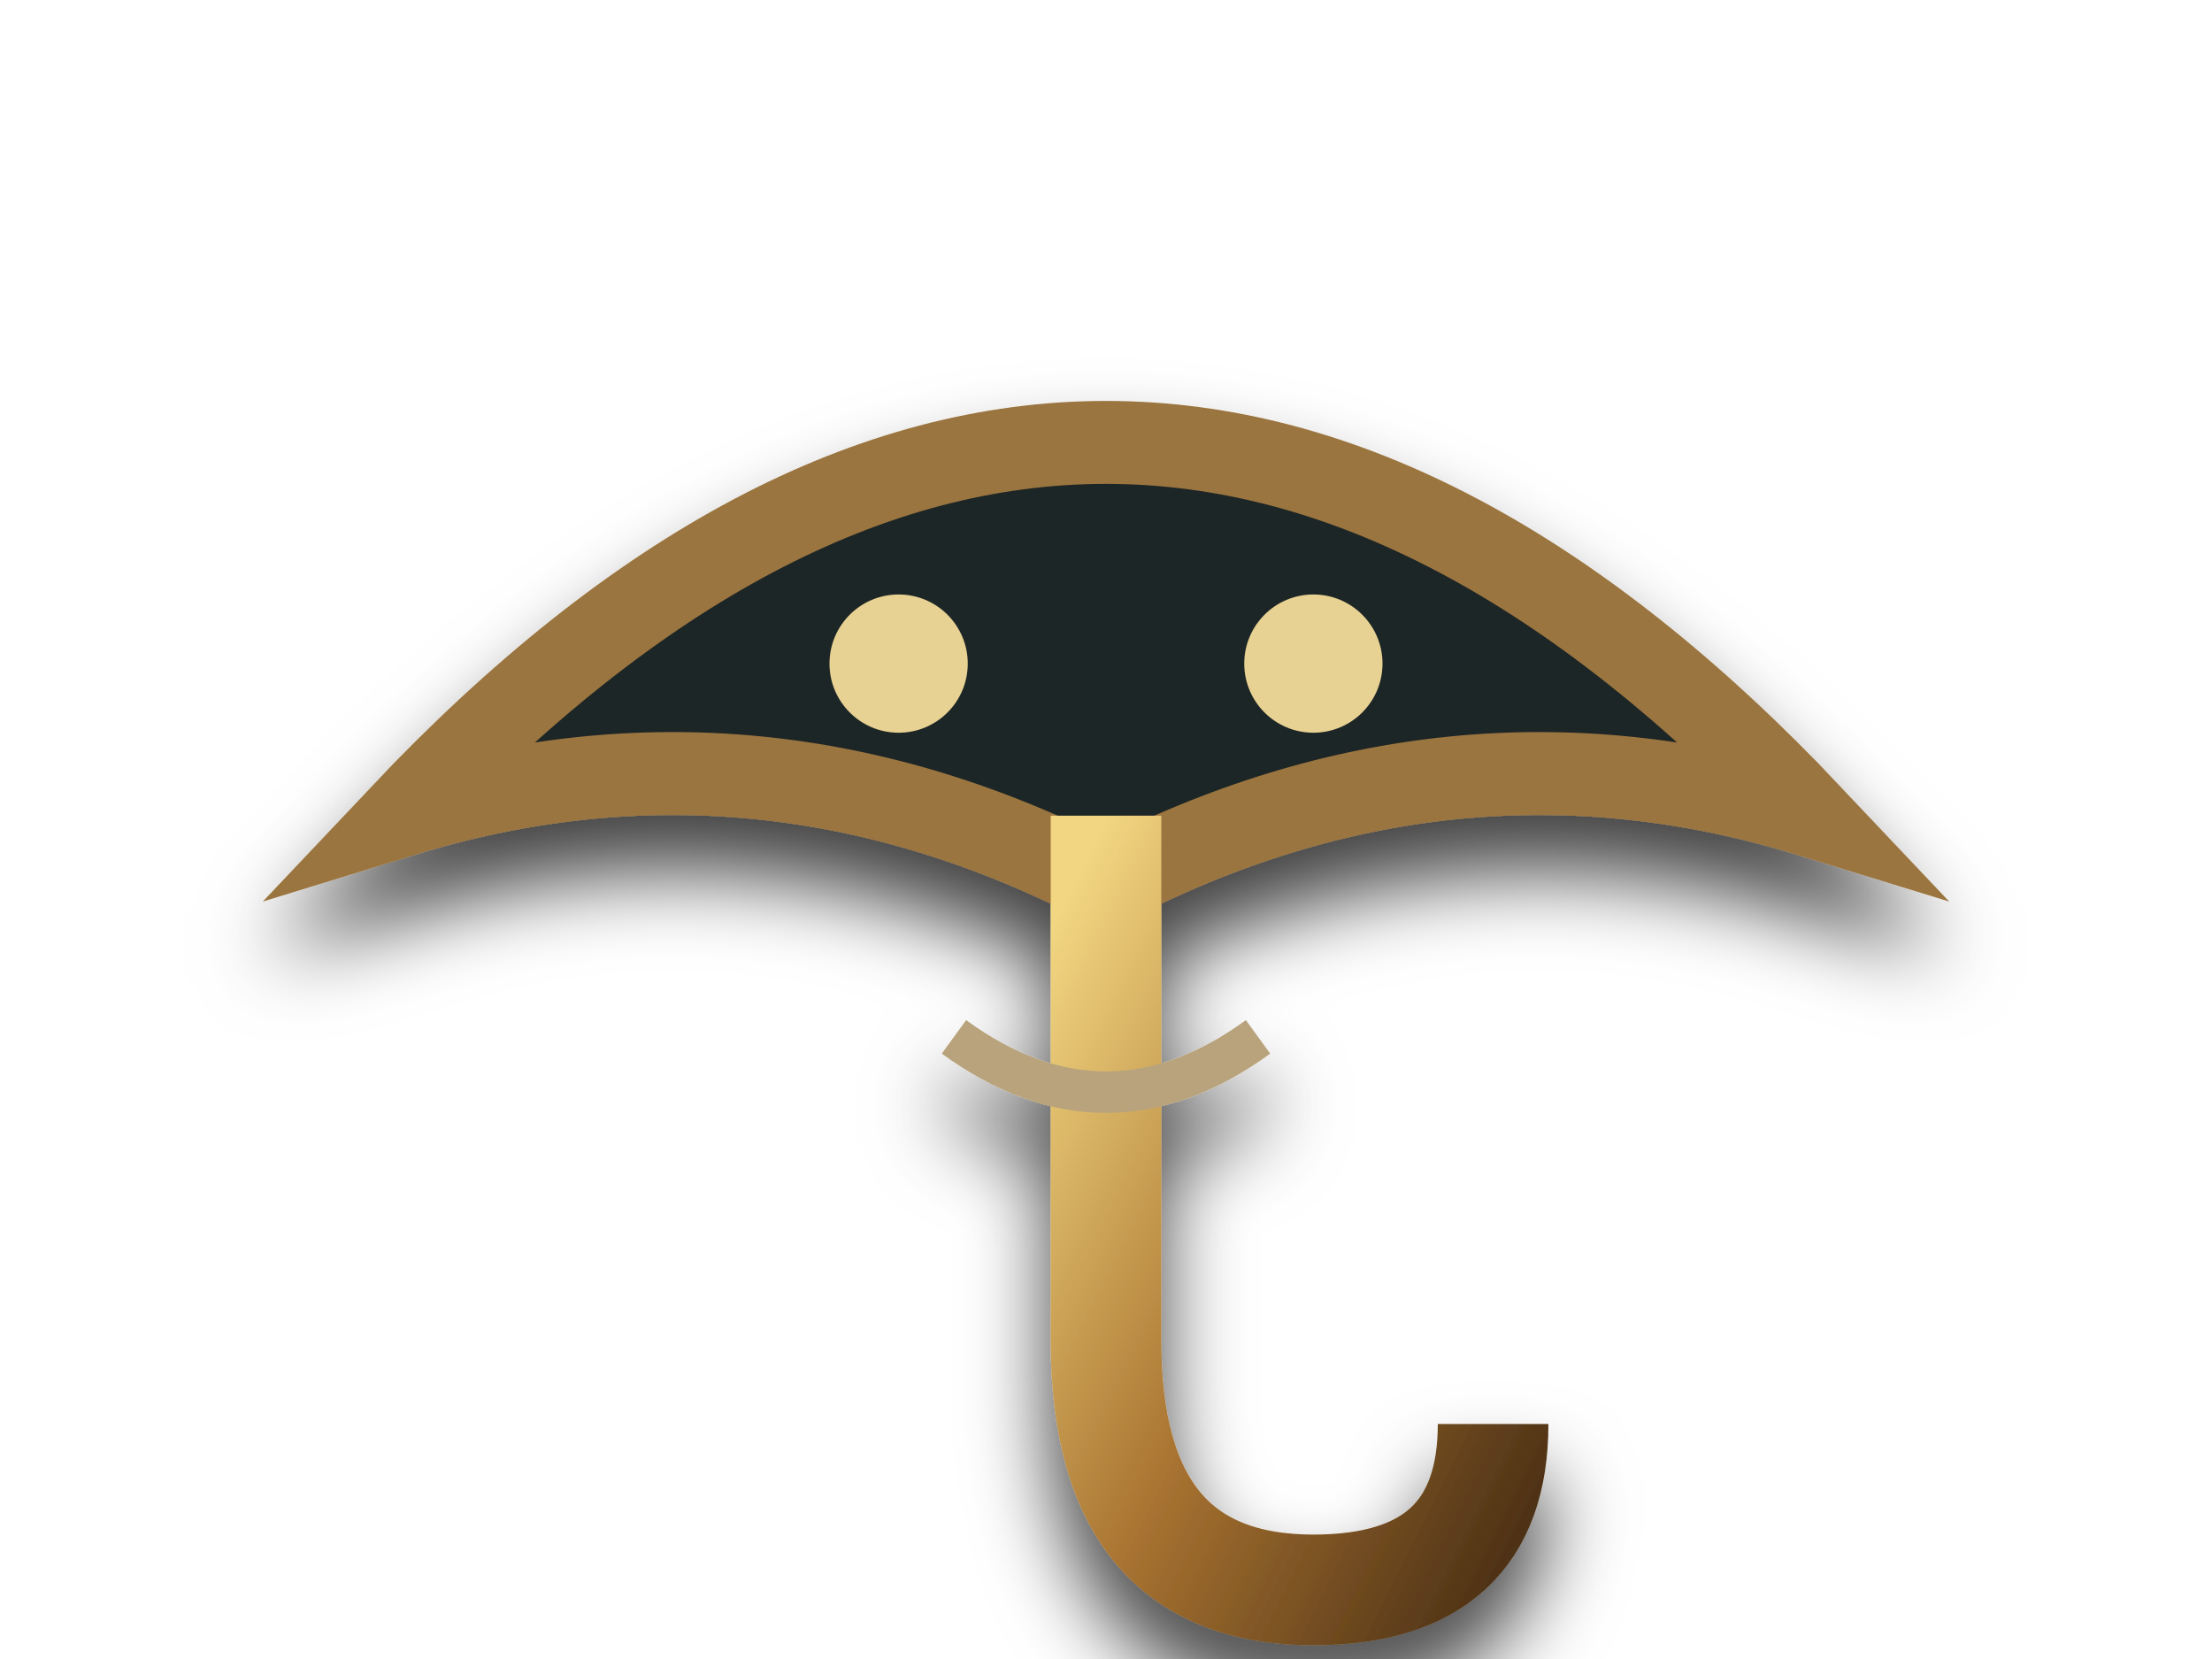
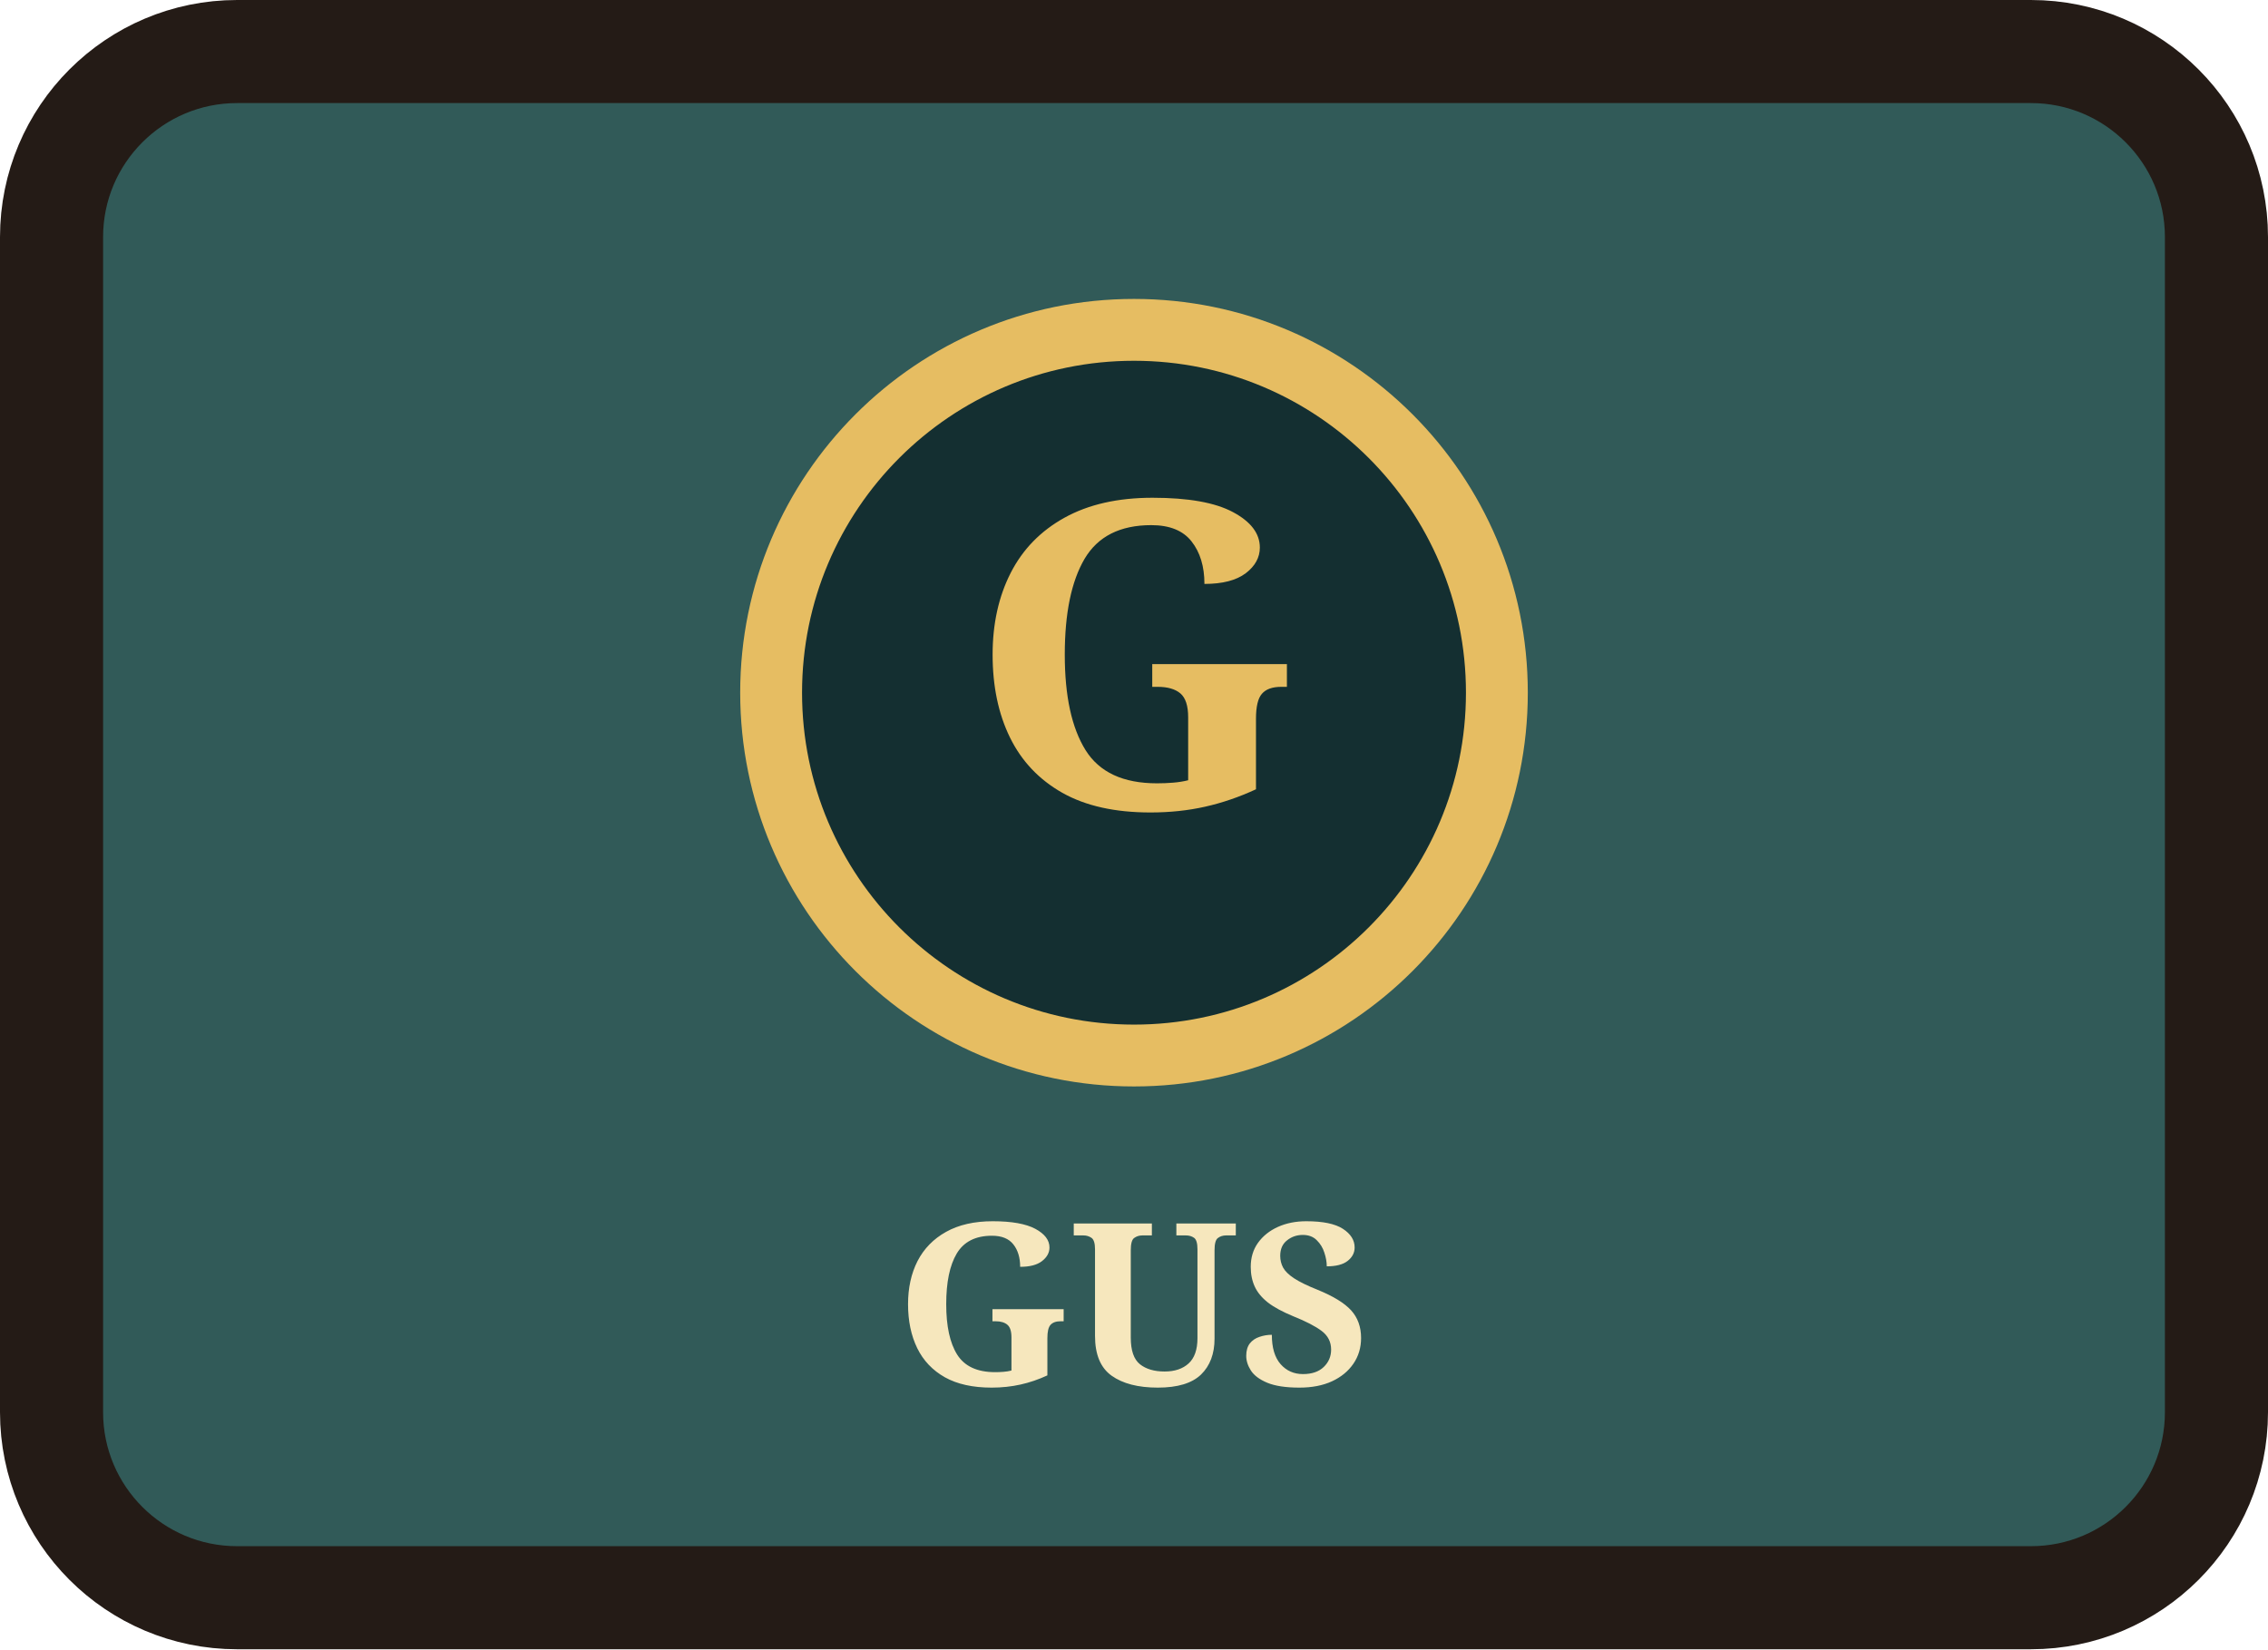
- <svg xmlns="http://www.w3.org/2000/svg" viewBox="0 0 160 120">
-   <defs>
-     <filter id="s" x="-30%" y="-30%" width="160%" height="160%">
-       <feDropShadow dx="0" dy="4" stdDeviation="3" flood-color="#000" flood-opacity=".75" />
-     </filter>
-     <linearGradient id="gold" x1="0" y1="0" x2="1" y2="1">
-       <stop stop-color="#f2d681" />
-       <stop offset=".5" stop-color="#a97431" />
-       <stop offset="1" stop-color="#4e3216" />
-     </linearGradient>
-   </defs>
-   <g filter="url(#s)">
-     <path d="M29 59 Q80 5 131 59 Q105 51 80 64 Q55 51 29 59Z" fill="#1f2525" stroke="#9a7541" stroke-width="6" />
-     <path d="M80 59 V97 q0 18 15 18 q13 0 13 -12" fill="none" stroke="url(#gold)" stroke-width="8" />
-     <circle cx="65" cy="48" r="5" fill="#e8d293" />
-     <circle cx="95" cy="48" r="5" fill="#e8d293" />
-     <path d="M69 75 q11 8 22 0" fill="none" stroke="#b8a37d" stroke-width="3" />
-   </g>
+ <svg xmlns="http://www.w3.org/2000/svg" width="220" height="160" viewBox="0 0 220 160">
+   <rect width="220" height="160" fill="none" />
+   <rect x="5" y="5" width="210" height="150" rx="18" fill="#315a58" stroke="#241b16" stroke-width="10" />
+   <circle cx="110.0" cy="67.2" r="35.2" fill="#142f31" stroke="#e6bd62" stroke-width="6" />
+   <text x="110.0" y="78.4" text-anchor="middle" font-family="Georgia,serif" font-size="41.6" font-weight="700" fill="#e6bd62">G</text>
+   <text x="110.0" y="134.4" text-anchor="middle" font-family="Georgia,serif" font-size="22" font-weight="700" fill="#f6e7bd">GUS</text>
</svg>
